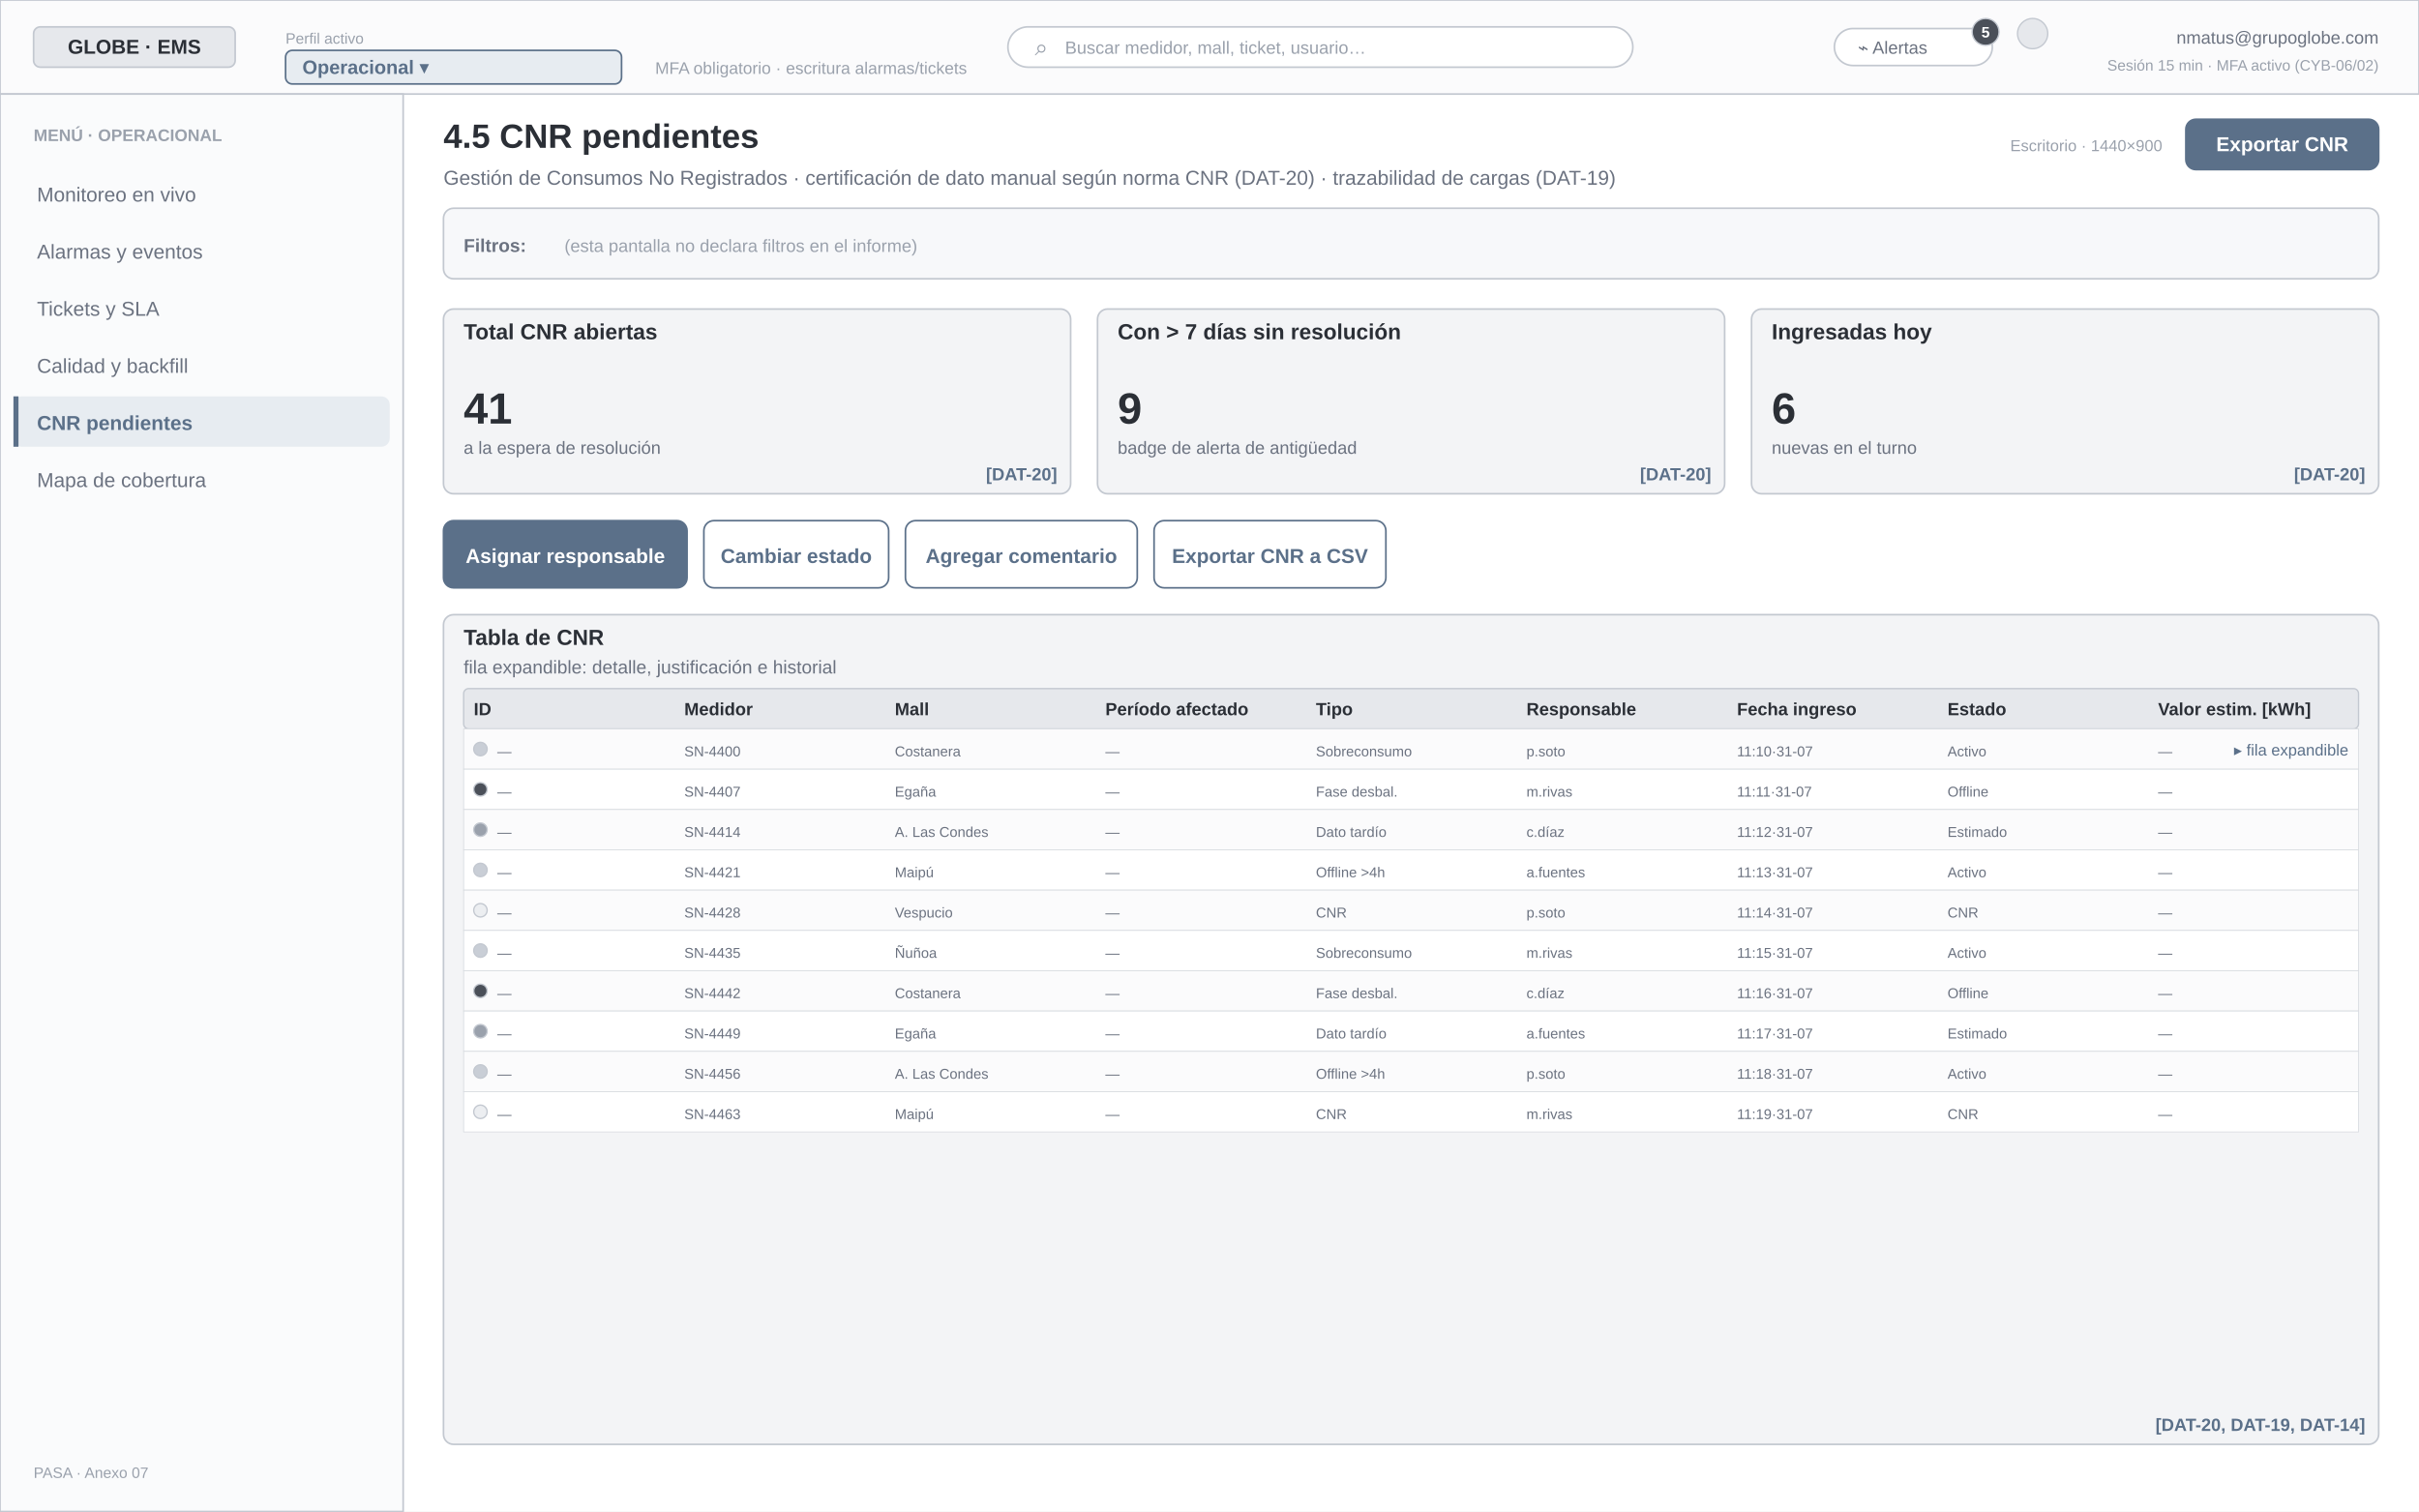
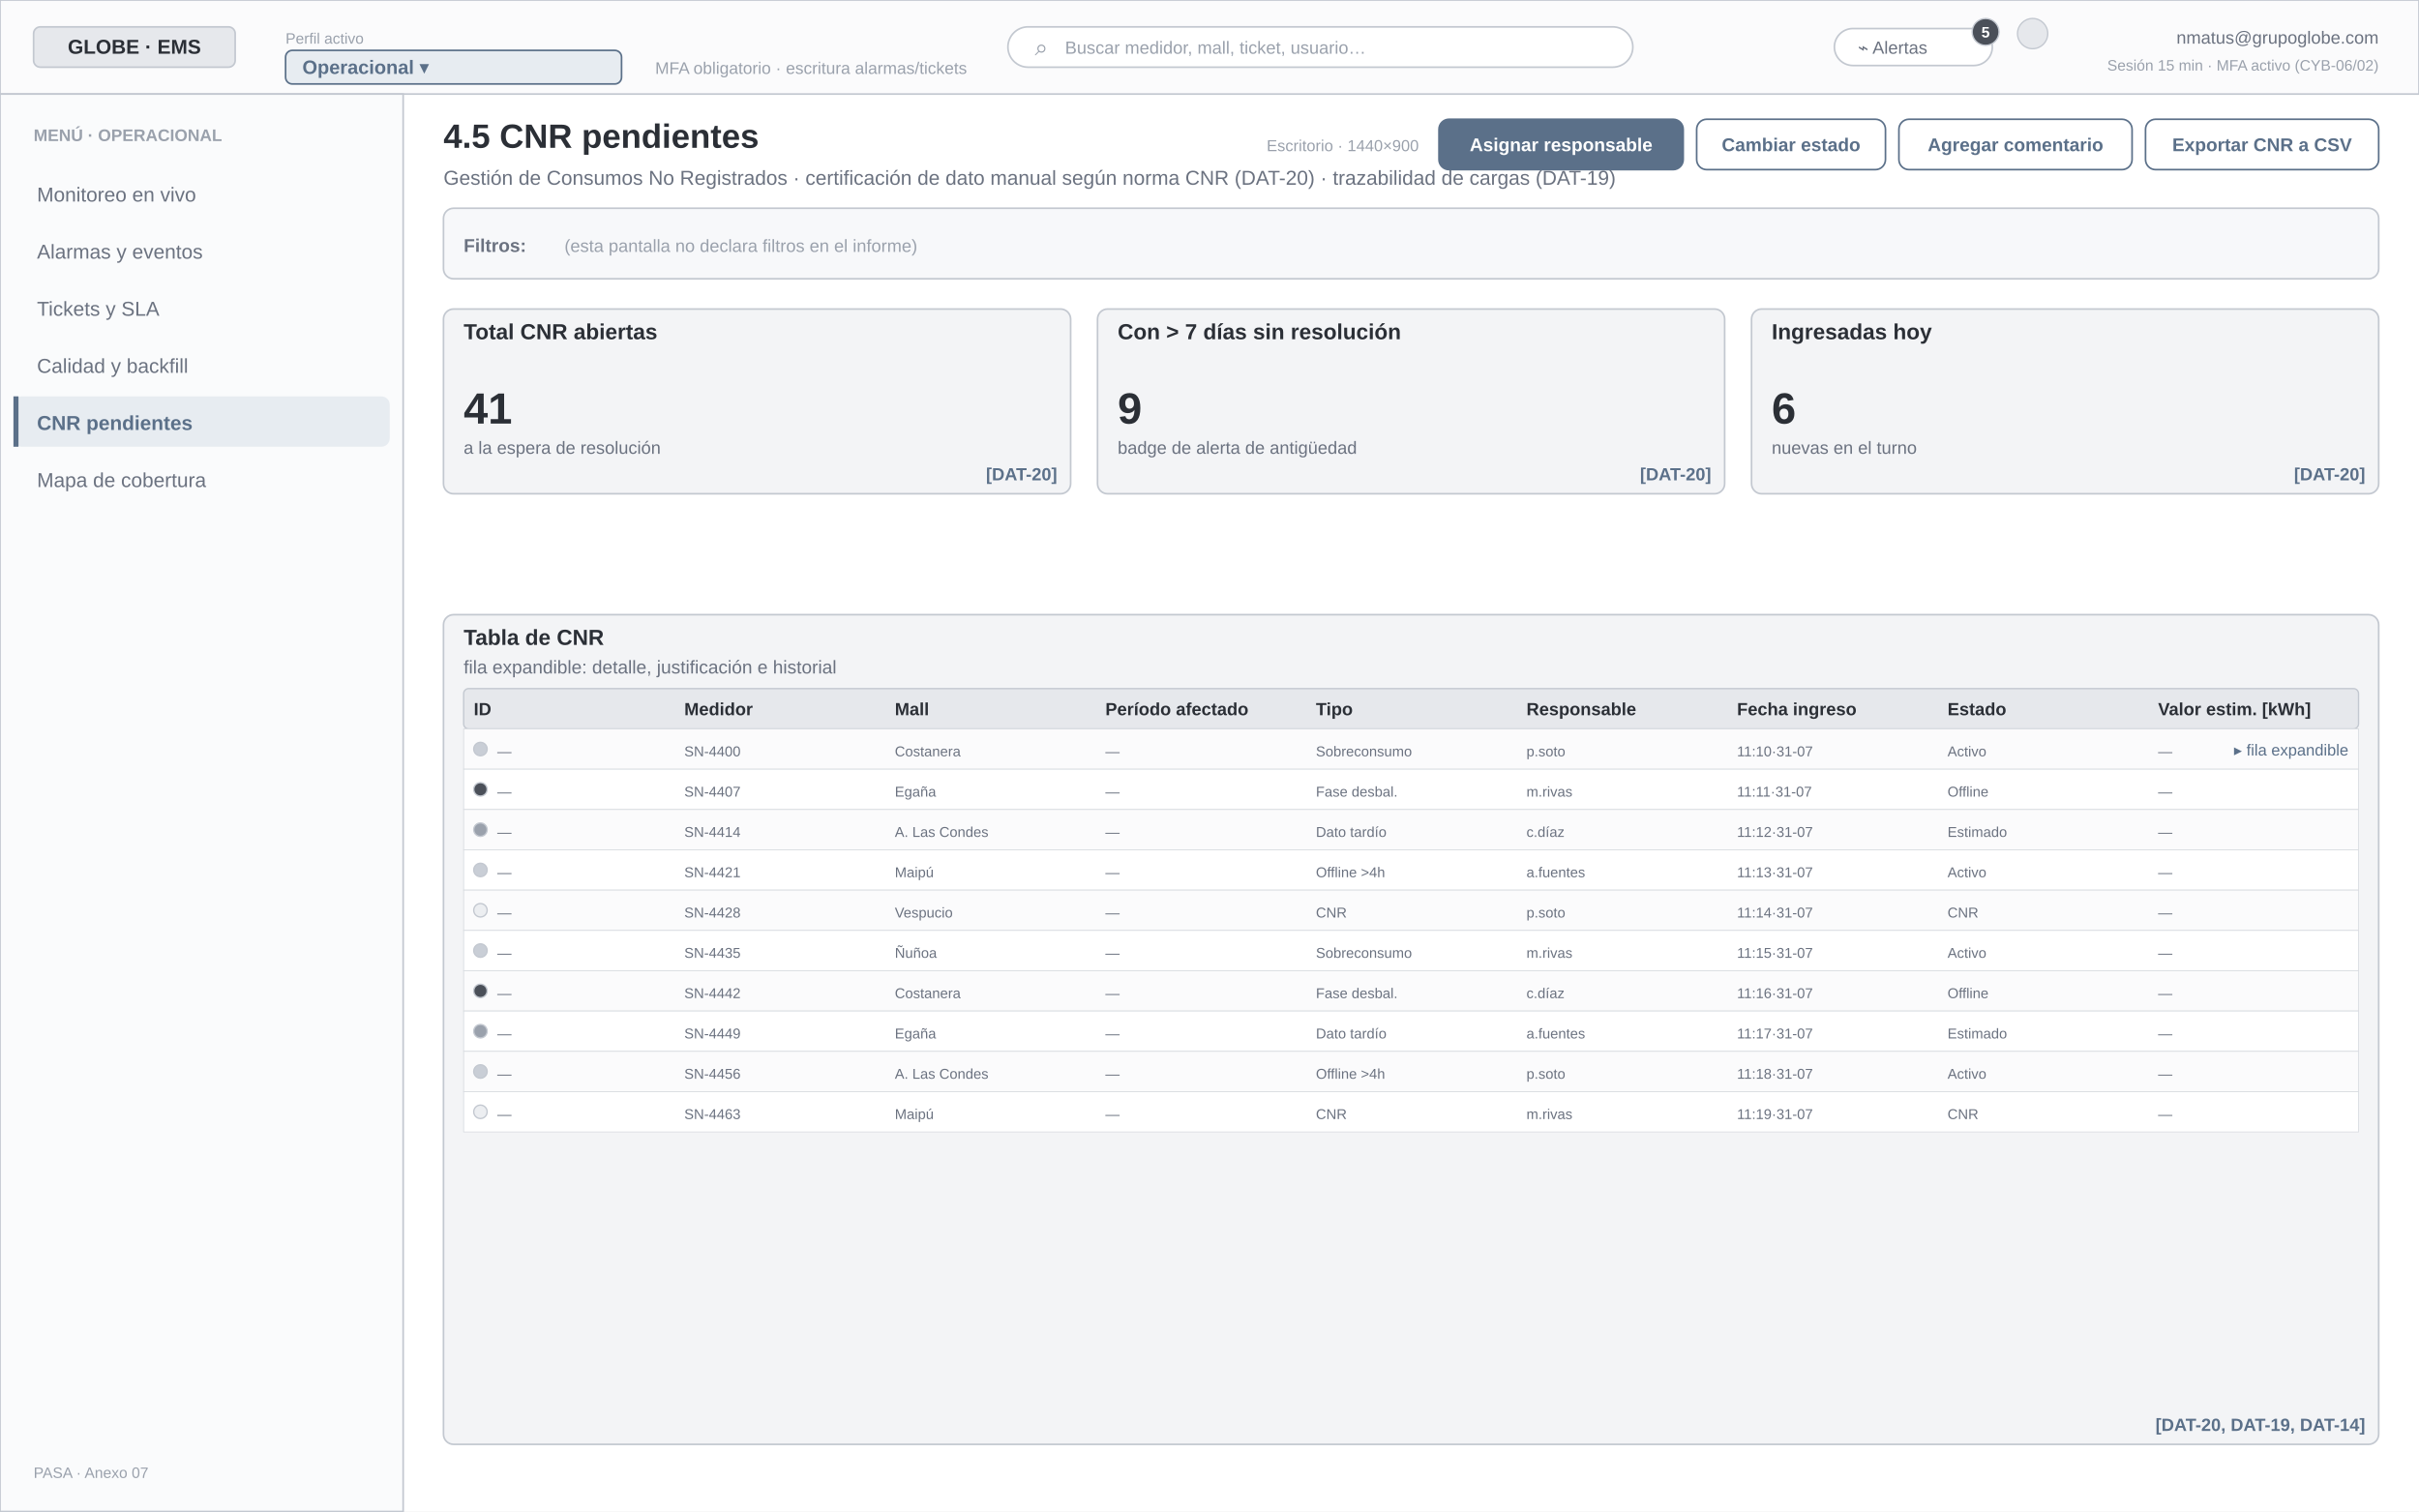
<svg xmlns="http://www.w3.org/2000/svg" viewBox="0 0 1440 900" width="1440" height="900" font-family="'Segoe UI', 'Helvetica Neue', Arial, sans-serif">
  <rect x="0" y="0" width="1440" height="900" rx="0" fill="#ffffff" stroke="none" stroke-width="1" />
  <rect x="0" y="0" width="1440" height="56" rx="0" fill="#fbfbfc" stroke="#c3c8d0" stroke-width="1" />
  <rect x="20" y="16" width="120" height="24" rx="4" fill="#e6e8ec" stroke="#c3c8d0" stroke-width="1" />
  <text x="80" y="32" font-family="'Segoe UI', 'Helvetica Neue', Arial, sans-serif" font-size="12" fill="#2b2f36" font-weight="700" text-anchor="middle">GLOBE · EMS</text>
  <text x="170" y="26" font-family="'Segoe UI', 'Helvetica Neue', Arial, sans-serif" font-size="9" fill="#9aa1ac" font-weight="normal" text-anchor="start">Perfil activo</text>
  <rect x="170" y="30" width="200" height="20" rx="4" fill="#e7ecf1" stroke="#5b7089" stroke-width="1" />
  <text x="180" y="44" font-family="'Segoe UI', 'Helvetica Neue', Arial, sans-serif" font-size="11.5" fill="#5b7089" font-weight="600" text-anchor="start">Operacional  ▾</text>
  <text x="390" y="44" font-family="'Segoe UI', 'Helvetica Neue', Arial, sans-serif" font-size="10" fill="#9aa1ac" font-weight="normal" text-anchor="start">MFA obligatorio · escritura alarmas/tickets</text>
  <rect x="600" y="16" width="372" height="24" rx="12" fill="#ffffff" stroke="#c3c8d0" stroke-width="1" />
  <text x="616" y="33" font-family="'Segoe UI', 'Helvetica Neue', Arial, sans-serif" font-size="14" fill="#9aa1ac" font-weight="normal" text-anchor="start">⌕</text>
  <text x="634" y="32" font-family="'Segoe UI', 'Helvetica Neue', Arial, sans-serif" font-size="10.5" fill="#9aa1ac" font-weight="normal" text-anchor="start">Buscar medidor, mall, ticket, usuario…</text>
  <rect x="1092" y="17" width="94" height="22" rx="11" fill="#ffffff" stroke="#c3c8d0" stroke-width="1" />
  <text x="1106" y="32" font-family="'Segoe UI', 'Helvetica Neue', Arial, sans-serif" font-size="10.5" fill="#6b7280" font-weight="normal" text-anchor="start">⌁ Alertas</text>
  <circle cx="1182" cy="19" r="8" fill="#4b5059" stroke="#c3c8d0" stroke-width="0.8" />
  <text x="1182" y="22.3" font-family="'Segoe UI', 'Helvetica Neue', Arial, sans-serif" font-size="9" fill="#ffffff" font-weight="700" text-anchor="middle">5</text>
  <circle cx="1210" cy="20" r="9" fill="#e6e8ec" stroke="#c3c8d0" stroke-width="0.8" />
  <text x="1416" y="26" font-family="'Segoe UI', 'Helvetica Neue', Arial, sans-serif" font-size="10.5" fill="#6b7280" font-weight="normal" text-anchor="end">nmatus@grupoglobe.com</text>
  <text x="1416" y="42" font-family="'Segoe UI', 'Helvetica Neue', Arial, sans-serif" font-size="9" fill="#9aa1ac" font-weight="normal" text-anchor="end">Sesión 15 min · MFA activo (CYB-06/02)</text>
  <rect x="0" y="56" width="240" height="844" rx="0" fill="#fafbfc" stroke="#c3c8d0" stroke-width="1" />
  <text x="20" y="84" font-family="'Segoe UI', 'Helvetica Neue', Arial, sans-serif" font-size="10" fill="#9aa1ac" font-weight="700" text-anchor="start">MENÚ · OPERACIONAL</text>
  <text x="22" y="120" font-family="'Segoe UI', 'Helvetica Neue', Arial, sans-serif" font-size="12" fill="#6b7280" font-weight="normal" text-anchor="start">Monitoreo en vivo</text>
  <text x="22" y="154" font-family="'Segoe UI', 'Helvetica Neue', Arial, sans-serif" font-size="12" fill="#6b7280" font-weight="normal" text-anchor="start">Alarmas y eventos</text>
  <text x="22" y="188" font-family="'Segoe UI', 'Helvetica Neue', Arial, sans-serif" font-size="12" fill="#6b7280" font-weight="normal" text-anchor="start">Tickets y SLA</text>
  <text x="22" y="222" font-family="'Segoe UI', 'Helvetica Neue', Arial, sans-serif" font-size="12" fill="#6b7280" font-weight="normal" text-anchor="start">Calidad y backfill</text>
  <rect x="8" y="236" width="224" height="30" rx="5" fill="#e7ecf1" stroke="none" stroke-width="1" />
  <rect x="8" y="236" width="3" height="30" rx="0" fill="#5b7089" stroke="none" stroke-width="1" />
  <text x="22" y="256" font-family="'Segoe UI', 'Helvetica Neue', Arial, sans-serif" font-size="12" fill="#5b7089" font-weight="700" text-anchor="start">CNR pendientes</text>
  <text x="22" y="290" font-family="'Segoe UI', 'Helvetica Neue', Arial, sans-serif" font-size="12" fill="#6b7280" font-weight="normal" text-anchor="start">Mapa de cobertura</text>
  <text x="20" y="880" font-family="'Segoe UI', 'Helvetica Neue', Arial, sans-serif" font-size="9" fill="#9aa1ac" font-weight="normal" text-anchor="start">PASA · Anexo 07</text>
  <text x="264" y="88" font-family="'Segoe UI', 'Helvetica Neue', Arial, sans-serif" font-size="20" fill="#2b2f36" font-weight="700" text-anchor="start">4.5  CNR pendientes</text>
-   <rect x="1301.2" y="71" width="114.8" height="30" rx="6" fill="#5b7089" stroke="#5b7089" stroke-width="1" />
-   <text x="1358.6" y="90" font-family="'Segoe UI', 'Helvetica Neue', Arial, sans-serif" font-size="12" fill="#ffffff" font-weight="700" text-anchor="middle">Exportar CNR</text>
-   <text x="1287.2" y="90" font-family="'Segoe UI', 'Helvetica Neue', Arial, sans-serif" font-size="9.5" fill="#9aa1ac" font-weight="normal" text-anchor="end">Escritorio · 1440×900</text>
+   <text x="844.6" y="90" font-family="'Segoe UI', 'Helvetica Neue', Arial, sans-serif" font-size="9.5" fill="#9aa1ac" font-weight="normal" text-anchor="end">Escritorio · 1440×900</text>
+   <rect x="856.6" y="71" width="145.4" height="30" rx="6" fill="#5b7089" stroke="#5b7089" stroke-width="1" />
+   <text x="929.3" y="90" font-family="'Segoe UI', 'Helvetica Neue', Arial, sans-serif" font-size="11" fill="#ffffff" font-weight="700" text-anchor="middle">Asignar responsable</text>
+   <rect x="1010.0" y="71" width="112.4" height="30" rx="6" fill="#ffffff" stroke="#5b7089" stroke-width="1" />
+   <text x="1066.2" y="90" font-family="'Segoe UI', 'Helvetica Neue', Arial, sans-serif" font-size="11" fill="#5b7089" font-weight="600" text-anchor="middle">Cambiar estado</text>
+   <rect x="1130.4" y="71" width="138.8" height="30" rx="6" fill="#ffffff" stroke="#5b7089" stroke-width="1" />
+   <text x="1199.8" y="90" font-family="'Segoe UI', 'Helvetica Neue', Arial, sans-serif" font-size="11" fill="#5b7089" font-weight="600" text-anchor="middle">Agregar comentario</text>
+   <rect x="1277.2" y="71" width="138.8" height="30" rx="6" fill="#ffffff" stroke="#5b7089" stroke-width="1" />
+   <text x="1346.6" y="90" font-family="'Segoe UI', 'Helvetica Neue', Arial, sans-serif" font-size="11" fill="#5b7089" font-weight="600" text-anchor="middle">Exportar CNR a CSV</text>
  <text x="264" y="110" font-family="'Segoe UI', 'Helvetica Neue', Arial, sans-serif" font-size="12" fill="#6b7280" font-weight="normal" text-anchor="start">Gestión de Consumos No Registrados · certificación de dato manual según norma CNR (DAT-20) · trazabilidad de cargas (DAT-19)</text>
  <rect x="264" y="124" width="1152" height="42" rx="6" fill="#f7f8fa" stroke="#c3c8d0" stroke-width="1" />
  <text x="276" y="150" font-family="'Segoe UI', 'Helvetica Neue', Arial, sans-serif" font-size="11" fill="#6b7280" font-weight="700" text-anchor="start">Filtros:</text>
  <text x="336" y="150" font-family="'Segoe UI', 'Helvetica Neue', Arial, sans-serif" font-size="10.5" fill="#9aa1ac" font-weight="normal" text-anchor="start">(esta pantalla no declara filtros en el informe)</text>
  <rect x="264.0" y="184" width="373.333" height="110" rx="6" fill="#f3f4f6" stroke="#c3c8d0" stroke-width="1" />
  <text x="276.0" y="202" font-family="'Segoe UI', 'Helvetica Neue', Arial, sans-serif" font-size="13" fill="#2b2f36" font-weight="700" text-anchor="start">Total CNR abiertas</text>
  <text x="276.0" y="252.2" font-family="'Segoe UI', 'Helvetica Neue', Arial, sans-serif" font-size="26" fill="#2b2f36" font-weight="700" text-anchor="start">41</text>
  <text x="276.0" y="270.2" font-family="'Segoe UI', 'Helvetica Neue', Arial, sans-serif" font-size="10.5" fill="#6b7280" font-weight="normal" text-anchor="start">a la espera de resolución</text>
  <text x="629.333" y="286" font-family="'Segoe UI', 'Helvetica Neue', Arial, sans-serif" font-size="10.5" fill="#5b7089" font-weight="600" text-anchor="end">[DAT-20]</text>
  <rect x="653.333" y="184" width="373.333" height="110" rx="6" fill="#f3f4f6" stroke="#c3c8d0" stroke-width="1" />
  <text x="665.333" y="202" font-family="'Segoe UI', 'Helvetica Neue', Arial, sans-serif" font-size="13" fill="#2b2f36" font-weight="700" text-anchor="start">Con &gt; 7 días sin resolución</text>
  <text x="665.333" y="252.2" font-family="'Segoe UI', 'Helvetica Neue', Arial, sans-serif" font-size="26" fill="#2b2f36" font-weight="700" text-anchor="start">9</text>
  <text x="665.333" y="270.2" font-family="'Segoe UI', 'Helvetica Neue', Arial, sans-serif" font-size="10.5" fill="#6b7280" font-weight="normal" text-anchor="start">badge de alerta de antigüedad</text>
  <text x="1018.667" y="286" font-family="'Segoe UI', 'Helvetica Neue', Arial, sans-serif" font-size="10.5" fill="#5b7089" font-weight="600" text-anchor="end">[DAT-20]</text>
  <rect x="1042.667" y="184" width="373.333" height="110" rx="6" fill="#f3f4f6" stroke="#c3c8d0" stroke-width="1" />
  <text x="1054.667" y="202" font-family="'Segoe UI', 'Helvetica Neue', Arial, sans-serif" font-size="13" fill="#2b2f36" font-weight="700" text-anchor="start">Ingresadas hoy</text>
  <text x="1054.667" y="252.2" font-family="'Segoe UI', 'Helvetica Neue', Arial, sans-serif" font-size="26" fill="#2b2f36" font-weight="700" text-anchor="start">6</text>
  <text x="1054.667" y="270.2" font-family="'Segoe UI', 'Helvetica Neue', Arial, sans-serif" font-size="10.5" fill="#6b7280" font-weight="normal" text-anchor="start">nuevas en el turno</text>
  <text x="1408" y="286" font-family="'Segoe UI', 'Helvetica Neue', Arial, sans-serif" font-size="10.5" fill="#5b7089" font-weight="600" text-anchor="end">[DAT-20]</text>
-   <rect x="264.0" y="310" width="145" height="40" rx="6" fill="#5b7089" stroke="#5b7089" stroke-width="1" />
-   <text x="336.5" y="335.2" font-family="'Segoe UI', 'Helvetica Neue', Arial, sans-serif" font-size="12" fill="#ffffff" font-weight="600" text-anchor="middle">Asignar responsable</text>
-   <rect x="419.0" y="310" width="110" height="40" rx="6" fill="#ffffff" stroke="#5b7089" stroke-width="1" />
-   <text x="474.0" y="335.2" font-family="'Segoe UI', 'Helvetica Neue', Arial, sans-serif" font-size="12" fill="#5b7089" font-weight="600" text-anchor="middle">Cambiar estado</text>
-   <rect x="539.0" y="310" width="138" height="40" rx="6" fill="#ffffff" stroke="#5b7089" stroke-width="1" />
-   <text x="608.0" y="335.2" font-family="'Segoe UI', 'Helvetica Neue', Arial, sans-serif" font-size="12" fill="#5b7089" font-weight="600" text-anchor="middle">Agregar comentario</text>
-   <rect x="687.0" y="310" width="138" height="40" rx="6" fill="#ffffff" stroke="#5b7089" stroke-width="1" />
-   <text x="756.0" y="335.2" font-family="'Segoe UI', 'Helvetica Neue', Arial, sans-serif" font-size="12" fill="#5b7089" font-weight="600" text-anchor="middle">Exportar CNR a CSV</text>
  <rect x="264.0" y="366" width="1152.0" height="494" rx="6" fill="#f3f4f6" stroke="#c3c8d0" stroke-width="1" />
  <text x="276.0" y="384" font-family="'Segoe UI', 'Helvetica Neue', Arial, sans-serif" font-size="13" fill="#2b2f36" font-weight="700" text-anchor="start">Tabla de CNR</text>
  <text x="276.0" y="401" font-family="'Segoe UI', 'Helvetica Neue', Arial, sans-serif" font-size="11" fill="#6b7280" font-weight="normal" text-anchor="start">fila expandible: detalle, justificación e historial</text>
  <rect x="276.0" y="410" width="1128.0" height="24" rx="3" fill="#e6e8ec" stroke="#c3c8d0" stroke-width="0.8" />
  <text x="282.0" y="425.84" font-family="'Segoe UI', 'Helvetica Neue', Arial, sans-serif" font-size="10.5" fill="#2b2f36" font-weight="700" text-anchor="start">ID</text>
  <text x="407.333" y="425.84" font-family="'Segoe UI', 'Helvetica Neue', Arial, sans-serif" font-size="10.5" fill="#2b2f36" font-weight="700" text-anchor="start">Medidor</text>
  <text x="532.667" y="425.84" font-family="'Segoe UI', 'Helvetica Neue', Arial, sans-serif" font-size="10.5" fill="#2b2f36" font-weight="700" text-anchor="start">Mall</text>
  <text x="658.0" y="425.84" font-family="'Segoe UI', 'Helvetica Neue', Arial, sans-serif" font-size="10.5" fill="#2b2f36" font-weight="700" text-anchor="start">Período afectado</text>
  <text x="783.333" y="425.84" font-family="'Segoe UI', 'Helvetica Neue', Arial, sans-serif" font-size="10.5" fill="#2b2f36" font-weight="700" text-anchor="start">Tipo</text>
  <text x="908.667" y="425.84" font-family="'Segoe UI', 'Helvetica Neue', Arial, sans-serif" font-size="10.5" fill="#2b2f36" font-weight="700" text-anchor="start">Responsable</text>
  <text x="1034.0" y="425.84" font-family="'Segoe UI', 'Helvetica Neue', Arial, sans-serif" font-size="10.5" fill="#2b2f36" font-weight="700" text-anchor="start">Fecha ingreso</text>
  <text x="1159.333" y="425.84" font-family="'Segoe UI', 'Helvetica Neue', Arial, sans-serif" font-size="10.5" fill="#2b2f36" font-weight="700" text-anchor="start">Estado</text>
  <text x="1284.667" y="425.84" font-family="'Segoe UI', 'Helvetica Neue', Arial, sans-serif" font-size="10.5" fill="#2b2f36" font-weight="700" text-anchor="start">Valor estim. [kWh]</text>
  <rect x="276.0" y="434" width="1128.0" height="24" rx="0" fill="#fbfbfc" stroke="#d9dce1" stroke-width="0.5" />
  <circle cx="286.0" cy="446.0" r="4" fill="#c9ced6" stroke="#c3c8d0" stroke-width="0.8" />
  <text x="296.0" y="450.32" font-family="'Segoe UI', 'Helvetica Neue', Arial, sans-serif" font-size="8.5" fill="#6b7280" font-weight="normal" text-anchor="start">—</text>
  <text x="407.333" y="450.32" font-family="'Segoe UI', 'Helvetica Neue', Arial, sans-serif" font-size="8.5" fill="#6b7280" font-weight="normal" text-anchor="start">SN-4400</text>
  <text x="532.667" y="450.32" font-family="'Segoe UI', 'Helvetica Neue', Arial, sans-serif" font-size="8.5" fill="#6b7280" font-weight="normal" text-anchor="start">Costanera</text>
  <text x="658.0" y="450.32" font-family="'Segoe UI', 'Helvetica Neue', Arial, sans-serif" font-size="8.5" fill="#6b7280" font-weight="normal" text-anchor="start">—</text>
  <text x="783.333" y="450.32" font-family="'Segoe UI', 'Helvetica Neue', Arial, sans-serif" font-size="8.5" fill="#6b7280" font-weight="normal" text-anchor="start">Sobreconsumo</text>
  <text x="908.667" y="450.32" font-family="'Segoe UI', 'Helvetica Neue', Arial, sans-serif" font-size="8.5" fill="#6b7280" font-weight="normal" text-anchor="start">p.soto</text>
  <text x="1034.0" y="450.32" font-family="'Segoe UI', 'Helvetica Neue', Arial, sans-serif" font-size="8.5" fill="#6b7280" font-weight="normal" text-anchor="start">11:10·31-07</text>
  <text x="1159.333" y="450.32" font-family="'Segoe UI', 'Helvetica Neue', Arial, sans-serif" font-size="8.5" fill="#6b7280" font-weight="normal" text-anchor="start">Activo</text>
  <text x="1284.667" y="450.32" font-family="'Segoe UI', 'Helvetica Neue', Arial, sans-serif" font-size="8.5" fill="#6b7280" font-weight="normal" text-anchor="start">—</text>
  <rect x="276.0" y="458" width="1128.0" height="24" rx="0" fill="#ffffff" stroke="#d9dce1" stroke-width="0.5" />
  <circle cx="286.0" cy="470.0" r="4" fill="#4b5059" stroke="#c3c8d0" stroke-width="0.8" />
  <text x="296.0" y="474.32" font-family="'Segoe UI', 'Helvetica Neue', Arial, sans-serif" font-size="8.5" fill="#6b7280" font-weight="normal" text-anchor="start">—</text>
  <text x="407.333" y="474.32" font-family="'Segoe UI', 'Helvetica Neue', Arial, sans-serif" font-size="8.5" fill="#6b7280" font-weight="normal" text-anchor="start">SN-4407</text>
  <text x="532.667" y="474.32" font-family="'Segoe UI', 'Helvetica Neue', Arial, sans-serif" font-size="8.5" fill="#6b7280" font-weight="normal" text-anchor="start">Egaña</text>
  <text x="658.0" y="474.32" font-family="'Segoe UI', 'Helvetica Neue', Arial, sans-serif" font-size="8.5" fill="#6b7280" font-weight="normal" text-anchor="start">—</text>
  <text x="783.333" y="474.32" font-family="'Segoe UI', 'Helvetica Neue', Arial, sans-serif" font-size="8.5" fill="#6b7280" font-weight="normal" text-anchor="start">Fase desbal.</text>
  <text x="908.667" y="474.32" font-family="'Segoe UI', 'Helvetica Neue', Arial, sans-serif" font-size="8.5" fill="#6b7280" font-weight="normal" text-anchor="start">m.rivas</text>
  <text x="1034.0" y="474.32" font-family="'Segoe UI', 'Helvetica Neue', Arial, sans-serif" font-size="8.5" fill="#6b7280" font-weight="normal" text-anchor="start">11:11·31-07</text>
  <text x="1159.333" y="474.32" font-family="'Segoe UI', 'Helvetica Neue', Arial, sans-serif" font-size="8.5" fill="#6b7280" font-weight="normal" text-anchor="start">Offline</text>
  <text x="1284.667" y="474.32" font-family="'Segoe UI', 'Helvetica Neue', Arial, sans-serif" font-size="8.5" fill="#6b7280" font-weight="normal" text-anchor="start">—</text>
  <rect x="276.0" y="482" width="1128.0" height="24" rx="0" fill="#fbfbfc" stroke="#d9dce1" stroke-width="0.5" />
  <circle cx="286.0" cy="494.0" r="4" fill="#9aa1ac" stroke="#c3c8d0" stroke-width="0.8" />
  <text x="296.0" y="498.32" font-family="'Segoe UI', 'Helvetica Neue', Arial, sans-serif" font-size="8.5" fill="#6b7280" font-weight="normal" text-anchor="start">—</text>
  <text x="407.333" y="498.32" font-family="'Segoe UI', 'Helvetica Neue', Arial, sans-serif" font-size="8.5" fill="#6b7280" font-weight="normal" text-anchor="start">SN-4414</text>
  <text x="532.667" y="498.32" font-family="'Segoe UI', 'Helvetica Neue', Arial, sans-serif" font-size="8.5" fill="#6b7280" font-weight="normal" text-anchor="start">A. Las Condes</text>
  <text x="658.0" y="498.32" font-family="'Segoe UI', 'Helvetica Neue', Arial, sans-serif" font-size="8.5" fill="#6b7280" font-weight="normal" text-anchor="start">—</text>
  <text x="783.333" y="498.32" font-family="'Segoe UI', 'Helvetica Neue', Arial, sans-serif" font-size="8.5" fill="#6b7280" font-weight="normal" text-anchor="start">Dato tardío</text>
  <text x="908.667" y="498.32" font-family="'Segoe UI', 'Helvetica Neue', Arial, sans-serif" font-size="8.5" fill="#6b7280" font-weight="normal" text-anchor="start">c.díaz</text>
  <text x="1034.0" y="498.32" font-family="'Segoe UI', 'Helvetica Neue', Arial, sans-serif" font-size="8.5" fill="#6b7280" font-weight="normal" text-anchor="start">11:12·31-07</text>
  <text x="1159.333" y="498.32" font-family="'Segoe UI', 'Helvetica Neue', Arial, sans-serif" font-size="8.5" fill="#6b7280" font-weight="normal" text-anchor="start">Estimado</text>
  <text x="1284.667" y="498.32" font-family="'Segoe UI', 'Helvetica Neue', Arial, sans-serif" font-size="8.5" fill="#6b7280" font-weight="normal" text-anchor="start">—</text>
  <rect x="276.0" y="506" width="1128.0" height="24" rx="0" fill="#ffffff" stroke="#d9dce1" stroke-width="0.5" />
  <circle cx="286.0" cy="518.0" r="4" fill="#c9ced6" stroke="#c3c8d0" stroke-width="0.8" />
  <text x="296.0" y="522.32" font-family="'Segoe UI', 'Helvetica Neue', Arial, sans-serif" font-size="8.5" fill="#6b7280" font-weight="normal" text-anchor="start">—</text>
  <text x="407.333" y="522.32" font-family="'Segoe UI', 'Helvetica Neue', Arial, sans-serif" font-size="8.5" fill="#6b7280" font-weight="normal" text-anchor="start">SN-4421</text>
  <text x="532.667" y="522.32" font-family="'Segoe UI', 'Helvetica Neue', Arial, sans-serif" font-size="8.5" fill="#6b7280" font-weight="normal" text-anchor="start">Maipú</text>
  <text x="658.0" y="522.32" font-family="'Segoe UI', 'Helvetica Neue', Arial, sans-serif" font-size="8.5" fill="#6b7280" font-weight="normal" text-anchor="start">—</text>
  <text x="783.333" y="522.32" font-family="'Segoe UI', 'Helvetica Neue', Arial, sans-serif" font-size="8.5" fill="#6b7280" font-weight="normal" text-anchor="start">Offline &gt;4h</text>
  <text x="908.667" y="522.32" font-family="'Segoe UI', 'Helvetica Neue', Arial, sans-serif" font-size="8.5" fill="#6b7280" font-weight="normal" text-anchor="start">a.fuentes</text>
  <text x="1034.0" y="522.32" font-family="'Segoe UI', 'Helvetica Neue', Arial, sans-serif" font-size="8.5" fill="#6b7280" font-weight="normal" text-anchor="start">11:13·31-07</text>
  <text x="1159.333" y="522.32" font-family="'Segoe UI', 'Helvetica Neue', Arial, sans-serif" font-size="8.5" fill="#6b7280" font-weight="normal" text-anchor="start">Activo</text>
  <text x="1284.667" y="522.32" font-family="'Segoe UI', 'Helvetica Neue', Arial, sans-serif" font-size="8.5" fill="#6b7280" font-weight="normal" text-anchor="start">—</text>
  <rect x="276.0" y="530" width="1128.0" height="24" rx="0" fill="#fbfbfc" stroke="#d9dce1" stroke-width="0.5" />
  <circle cx="286.0" cy="542.0" r="4" fill="#eceef1" stroke="#c3c8d0" stroke-width="0.8" />
  <text x="296.0" y="546.32" font-family="'Segoe UI', 'Helvetica Neue', Arial, sans-serif" font-size="8.5" fill="#6b7280" font-weight="normal" text-anchor="start">—</text>
  <text x="407.333" y="546.32" font-family="'Segoe UI', 'Helvetica Neue', Arial, sans-serif" font-size="8.5" fill="#6b7280" font-weight="normal" text-anchor="start">SN-4428</text>
  <text x="532.667" y="546.32" font-family="'Segoe UI', 'Helvetica Neue', Arial, sans-serif" font-size="8.5" fill="#6b7280" font-weight="normal" text-anchor="start">Vespucio</text>
  <text x="658.0" y="546.32" font-family="'Segoe UI', 'Helvetica Neue', Arial, sans-serif" font-size="8.5" fill="#6b7280" font-weight="normal" text-anchor="start">—</text>
  <text x="783.333" y="546.32" font-family="'Segoe UI', 'Helvetica Neue', Arial, sans-serif" font-size="8.5" fill="#6b7280" font-weight="normal" text-anchor="start">CNR</text>
  <text x="908.667" y="546.32" font-family="'Segoe UI', 'Helvetica Neue', Arial, sans-serif" font-size="8.5" fill="#6b7280" font-weight="normal" text-anchor="start">p.soto</text>
  <text x="1034.0" y="546.32" font-family="'Segoe UI', 'Helvetica Neue', Arial, sans-serif" font-size="8.5" fill="#6b7280" font-weight="normal" text-anchor="start">11:14·31-07</text>
  <text x="1159.333" y="546.32" font-family="'Segoe UI', 'Helvetica Neue', Arial, sans-serif" font-size="8.5" fill="#6b7280" font-weight="normal" text-anchor="start">CNR</text>
  <text x="1284.667" y="546.32" font-family="'Segoe UI', 'Helvetica Neue', Arial, sans-serif" font-size="8.5" fill="#6b7280" font-weight="normal" text-anchor="start">—</text>
  <rect x="276.0" y="554" width="1128.0" height="24" rx="0" fill="#ffffff" stroke="#d9dce1" stroke-width="0.5" />
  <circle cx="286.0" cy="566.0" r="4" fill="#c9ced6" stroke="#c3c8d0" stroke-width="0.8" />
  <text x="296.0" y="570.32" font-family="'Segoe UI', 'Helvetica Neue', Arial, sans-serif" font-size="8.5" fill="#6b7280" font-weight="normal" text-anchor="start">—</text>
  <text x="407.333" y="570.32" font-family="'Segoe UI', 'Helvetica Neue', Arial, sans-serif" font-size="8.5" fill="#6b7280" font-weight="normal" text-anchor="start">SN-4435</text>
  <text x="532.667" y="570.32" font-family="'Segoe UI', 'Helvetica Neue', Arial, sans-serif" font-size="8.5" fill="#6b7280" font-weight="normal" text-anchor="start">Ñuñoa</text>
  <text x="658.0" y="570.32" font-family="'Segoe UI', 'Helvetica Neue', Arial, sans-serif" font-size="8.5" fill="#6b7280" font-weight="normal" text-anchor="start">—</text>
  <text x="783.333" y="570.32" font-family="'Segoe UI', 'Helvetica Neue', Arial, sans-serif" font-size="8.5" fill="#6b7280" font-weight="normal" text-anchor="start">Sobreconsumo</text>
  <text x="908.667" y="570.32" font-family="'Segoe UI', 'Helvetica Neue', Arial, sans-serif" font-size="8.5" fill="#6b7280" font-weight="normal" text-anchor="start">m.rivas</text>
  <text x="1034.0" y="570.32" font-family="'Segoe UI', 'Helvetica Neue', Arial, sans-serif" font-size="8.5" fill="#6b7280" font-weight="normal" text-anchor="start">11:15·31-07</text>
  <text x="1159.333" y="570.32" font-family="'Segoe UI', 'Helvetica Neue', Arial, sans-serif" font-size="8.5" fill="#6b7280" font-weight="normal" text-anchor="start">Activo</text>
  <text x="1284.667" y="570.32" font-family="'Segoe UI', 'Helvetica Neue', Arial, sans-serif" font-size="8.5" fill="#6b7280" font-weight="normal" text-anchor="start">—</text>
  <rect x="276.0" y="578" width="1128.0" height="24" rx="0" fill="#fbfbfc" stroke="#d9dce1" stroke-width="0.5" />
  <circle cx="286.0" cy="590.0" r="4" fill="#4b5059" stroke="#c3c8d0" stroke-width="0.8" />
  <text x="296.0" y="594.32" font-family="'Segoe UI', 'Helvetica Neue', Arial, sans-serif" font-size="8.5" fill="#6b7280" font-weight="normal" text-anchor="start">—</text>
  <text x="407.333" y="594.32" font-family="'Segoe UI', 'Helvetica Neue', Arial, sans-serif" font-size="8.5" fill="#6b7280" font-weight="normal" text-anchor="start">SN-4442</text>
  <text x="532.667" y="594.32" font-family="'Segoe UI', 'Helvetica Neue', Arial, sans-serif" font-size="8.5" fill="#6b7280" font-weight="normal" text-anchor="start">Costanera</text>
  <text x="658.0" y="594.32" font-family="'Segoe UI', 'Helvetica Neue', Arial, sans-serif" font-size="8.5" fill="#6b7280" font-weight="normal" text-anchor="start">—</text>
  <text x="783.333" y="594.32" font-family="'Segoe UI', 'Helvetica Neue', Arial, sans-serif" font-size="8.5" fill="#6b7280" font-weight="normal" text-anchor="start">Fase desbal.</text>
  <text x="908.667" y="594.32" font-family="'Segoe UI', 'Helvetica Neue', Arial, sans-serif" font-size="8.5" fill="#6b7280" font-weight="normal" text-anchor="start">c.díaz</text>
  <text x="1034.0" y="594.32" font-family="'Segoe UI', 'Helvetica Neue', Arial, sans-serif" font-size="8.5" fill="#6b7280" font-weight="normal" text-anchor="start">11:16·31-07</text>
  <text x="1159.333" y="594.32" font-family="'Segoe UI', 'Helvetica Neue', Arial, sans-serif" font-size="8.5" fill="#6b7280" font-weight="normal" text-anchor="start">Offline</text>
  <text x="1284.667" y="594.32" font-family="'Segoe UI', 'Helvetica Neue', Arial, sans-serif" font-size="8.5" fill="#6b7280" font-weight="normal" text-anchor="start">—</text>
  <rect x="276.0" y="602" width="1128.0" height="24" rx="0" fill="#ffffff" stroke="#d9dce1" stroke-width="0.5" />
  <circle cx="286.0" cy="614.0" r="4" fill="#9aa1ac" stroke="#c3c8d0" stroke-width="0.8" />
  <text x="296.0" y="618.32" font-family="'Segoe UI', 'Helvetica Neue', Arial, sans-serif" font-size="8.5" fill="#6b7280" font-weight="normal" text-anchor="start">—</text>
  <text x="407.333" y="618.32" font-family="'Segoe UI', 'Helvetica Neue', Arial, sans-serif" font-size="8.5" fill="#6b7280" font-weight="normal" text-anchor="start">SN-4449</text>
  <text x="532.667" y="618.32" font-family="'Segoe UI', 'Helvetica Neue', Arial, sans-serif" font-size="8.5" fill="#6b7280" font-weight="normal" text-anchor="start">Egaña</text>
  <text x="658.0" y="618.32" font-family="'Segoe UI', 'Helvetica Neue', Arial, sans-serif" font-size="8.5" fill="#6b7280" font-weight="normal" text-anchor="start">—</text>
  <text x="783.333" y="618.32" font-family="'Segoe UI', 'Helvetica Neue', Arial, sans-serif" font-size="8.5" fill="#6b7280" font-weight="normal" text-anchor="start">Dato tardío</text>
  <text x="908.667" y="618.32" font-family="'Segoe UI', 'Helvetica Neue', Arial, sans-serif" font-size="8.5" fill="#6b7280" font-weight="normal" text-anchor="start">a.fuentes</text>
  <text x="1034.0" y="618.32" font-family="'Segoe UI', 'Helvetica Neue', Arial, sans-serif" font-size="8.5" fill="#6b7280" font-weight="normal" text-anchor="start">11:17·31-07</text>
  <text x="1159.333" y="618.32" font-family="'Segoe UI', 'Helvetica Neue', Arial, sans-serif" font-size="8.5" fill="#6b7280" font-weight="normal" text-anchor="start">Estimado</text>
  <text x="1284.667" y="618.32" font-family="'Segoe UI', 'Helvetica Neue', Arial, sans-serif" font-size="8.5" fill="#6b7280" font-weight="normal" text-anchor="start">—</text>
  <rect x="276.0" y="626" width="1128.0" height="24" rx="0" fill="#fbfbfc" stroke="#d9dce1" stroke-width="0.5" />
  <circle cx="286.0" cy="638.0" r="4" fill="#c9ced6" stroke="#c3c8d0" stroke-width="0.8" />
  <text x="296.0" y="642.32" font-family="'Segoe UI', 'Helvetica Neue', Arial, sans-serif" font-size="8.5" fill="#6b7280" font-weight="normal" text-anchor="start">—</text>
  <text x="407.333" y="642.32" font-family="'Segoe UI', 'Helvetica Neue', Arial, sans-serif" font-size="8.5" fill="#6b7280" font-weight="normal" text-anchor="start">SN-4456</text>
  <text x="532.667" y="642.32" font-family="'Segoe UI', 'Helvetica Neue', Arial, sans-serif" font-size="8.5" fill="#6b7280" font-weight="normal" text-anchor="start">A. Las Condes</text>
  <text x="658.0" y="642.32" font-family="'Segoe UI', 'Helvetica Neue', Arial, sans-serif" font-size="8.5" fill="#6b7280" font-weight="normal" text-anchor="start">—</text>
  <text x="783.333" y="642.32" font-family="'Segoe UI', 'Helvetica Neue', Arial, sans-serif" font-size="8.5" fill="#6b7280" font-weight="normal" text-anchor="start">Offline &gt;4h</text>
  <text x="908.667" y="642.32" font-family="'Segoe UI', 'Helvetica Neue', Arial, sans-serif" font-size="8.5" fill="#6b7280" font-weight="normal" text-anchor="start">p.soto</text>
  <text x="1034.0" y="642.32" font-family="'Segoe UI', 'Helvetica Neue', Arial, sans-serif" font-size="8.5" fill="#6b7280" font-weight="normal" text-anchor="start">11:18·31-07</text>
  <text x="1159.333" y="642.32" font-family="'Segoe UI', 'Helvetica Neue', Arial, sans-serif" font-size="8.5" fill="#6b7280" font-weight="normal" text-anchor="start">Activo</text>
  <text x="1284.667" y="642.32" font-family="'Segoe UI', 'Helvetica Neue', Arial, sans-serif" font-size="8.5" fill="#6b7280" font-weight="normal" text-anchor="start">—</text>
  <rect x="276.0" y="650" width="1128.0" height="24" rx="0" fill="#ffffff" stroke="#d9dce1" stroke-width="0.5" />
  <circle cx="286.0" cy="662.0" r="4" fill="#eceef1" stroke="#c3c8d0" stroke-width="0.8" />
  <text x="296.0" y="666.32" font-family="'Segoe UI', 'Helvetica Neue', Arial, sans-serif" font-size="8.5" fill="#6b7280" font-weight="normal" text-anchor="start">—</text>
  <text x="407.333" y="666.32" font-family="'Segoe UI', 'Helvetica Neue', Arial, sans-serif" font-size="8.5" fill="#6b7280" font-weight="normal" text-anchor="start">SN-4463</text>
  <text x="532.667" y="666.32" font-family="'Segoe UI', 'Helvetica Neue', Arial, sans-serif" font-size="8.5" fill="#6b7280" font-weight="normal" text-anchor="start">Maipú</text>
  <text x="658.0" y="666.32" font-family="'Segoe UI', 'Helvetica Neue', Arial, sans-serif" font-size="8.5" fill="#6b7280" font-weight="normal" text-anchor="start">—</text>
  <text x="783.333" y="666.32" font-family="'Segoe UI', 'Helvetica Neue', Arial, sans-serif" font-size="8.5" fill="#6b7280" font-weight="normal" text-anchor="start">CNR</text>
  <text x="908.667" y="666.32" font-family="'Segoe UI', 'Helvetica Neue', Arial, sans-serif" font-size="8.5" fill="#6b7280" font-weight="normal" text-anchor="start">m.rivas</text>
  <text x="1034.0" y="666.32" font-family="'Segoe UI', 'Helvetica Neue', Arial, sans-serif" font-size="8.5" fill="#6b7280" font-weight="normal" text-anchor="start">11:19·31-07</text>
  <text x="1159.333" y="666.32" font-family="'Segoe UI', 'Helvetica Neue', Arial, sans-serif" font-size="8.5" fill="#6b7280" font-weight="normal" text-anchor="start">CNR</text>
  <text x="1284.667" y="666.32" font-family="'Segoe UI', 'Helvetica Neue', Arial, sans-serif" font-size="8.5" fill="#6b7280" font-weight="normal" text-anchor="start">—</text>
  <text x="1398.0" y="449.84" font-family="'Segoe UI', 'Helvetica Neue', Arial, sans-serif" font-size="9.5" fill="#5b7089" font-weight="normal" text-anchor="end">▸ fila expandible</text>
  <text x="1408.0" y="852" font-family="'Segoe UI', 'Helvetica Neue', Arial, sans-serif" font-size="10.5" fill="#5b7089" font-weight="600" text-anchor="end">[DAT-20, DAT-19, DAT-14]</text>
</svg>
